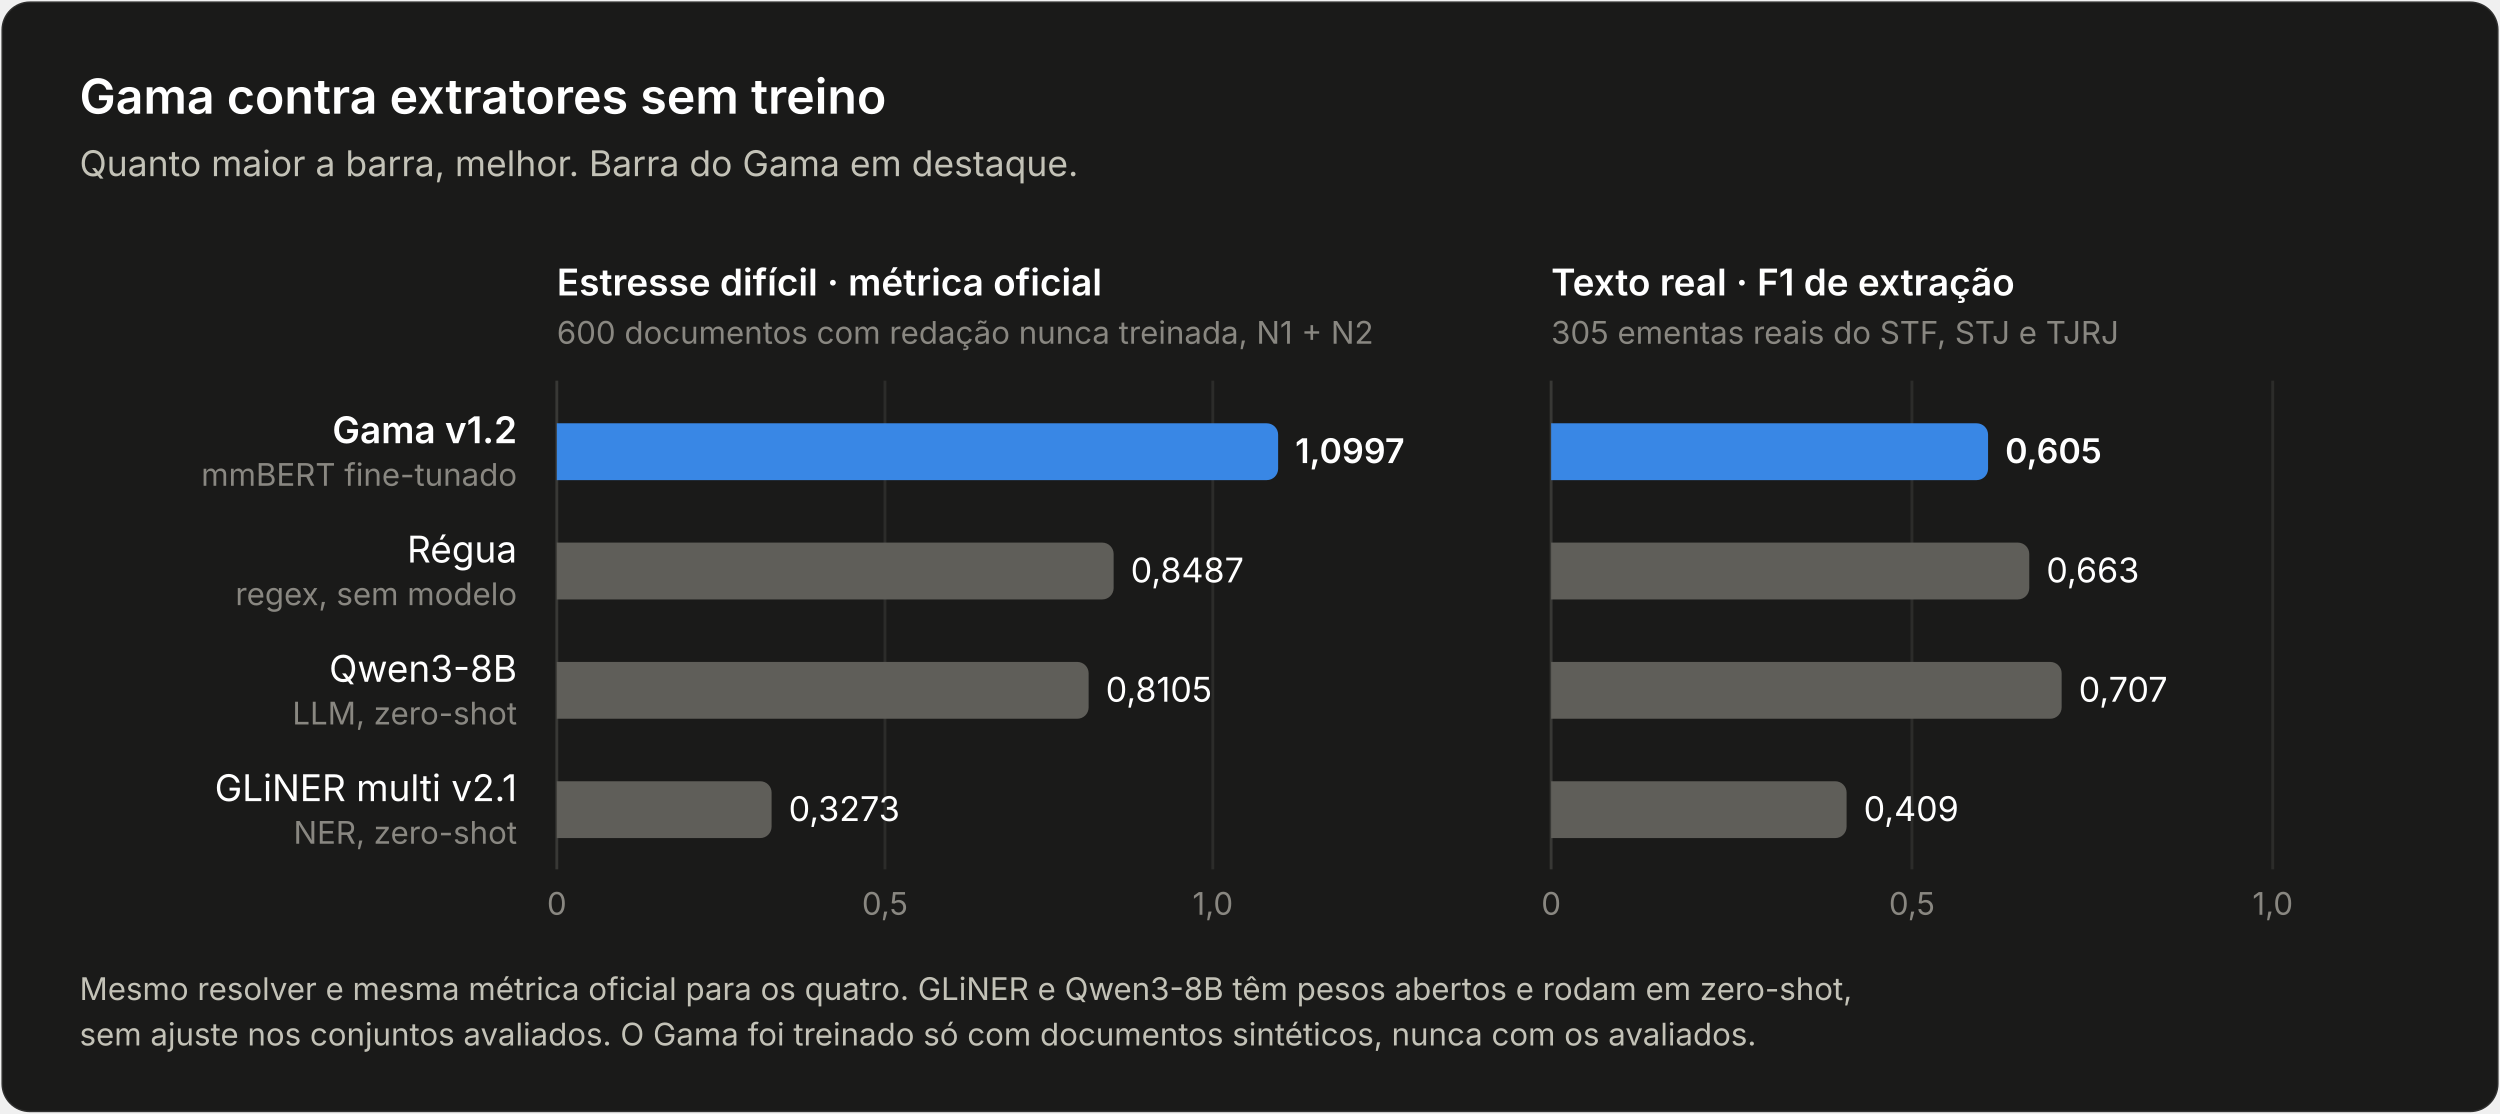
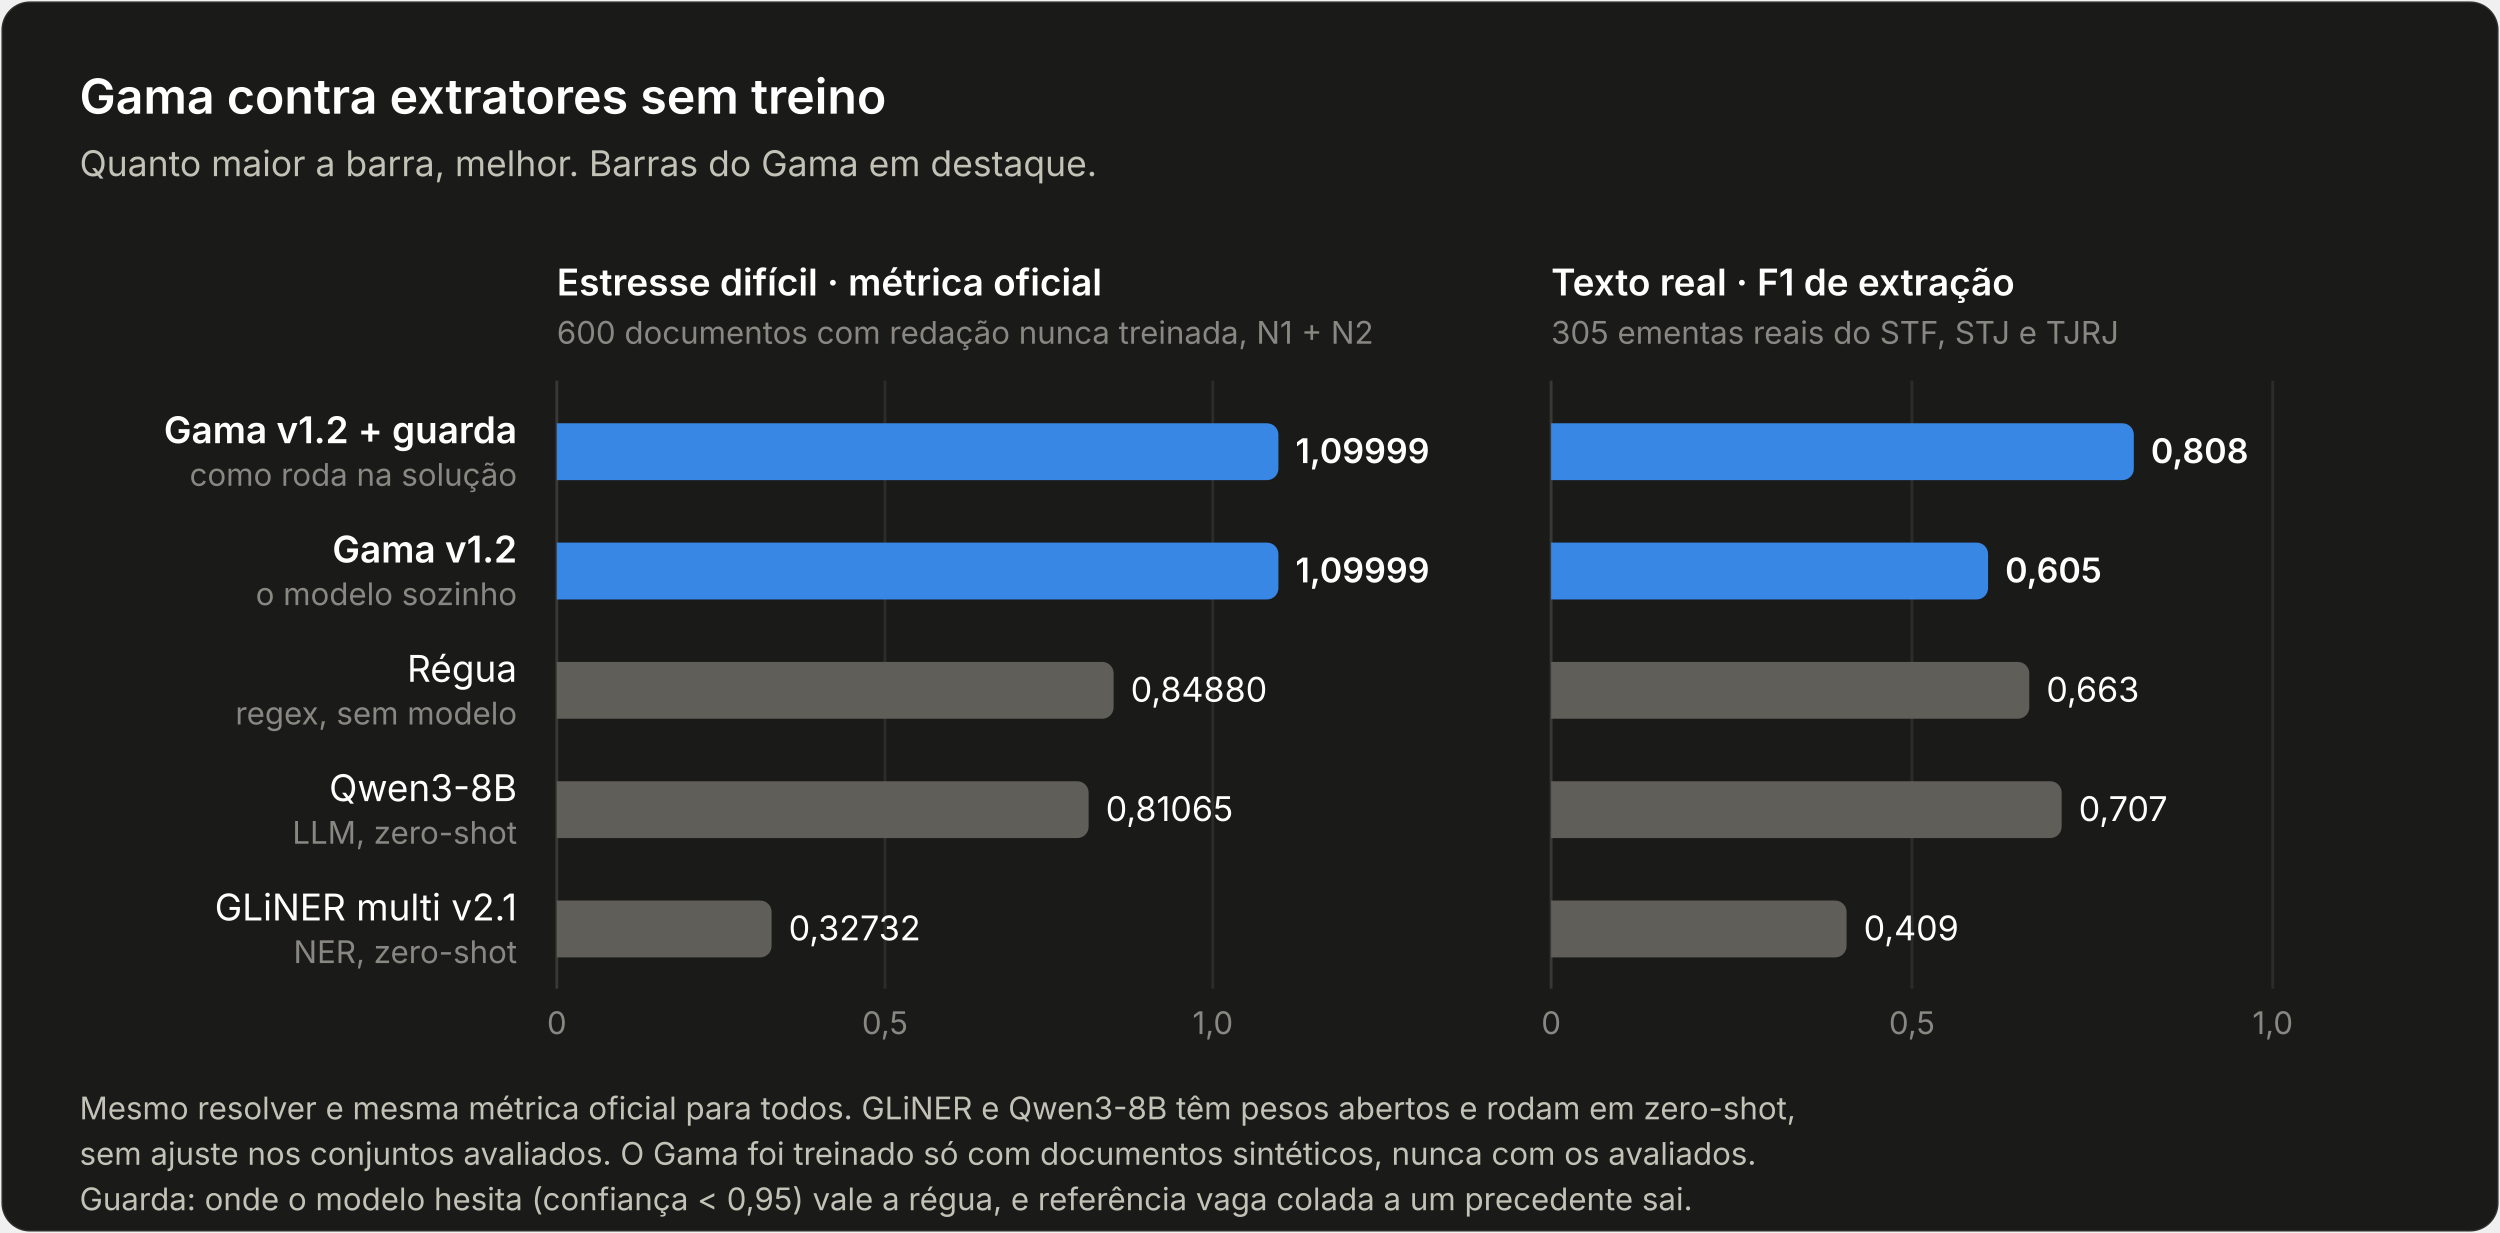
- <svg xmlns="http://www.w3.org/2000/svg" width="880" height="392" viewBox="0 0 880 392" role="img" aria-labelledby="t d" font-family="system-ui, -apple-system, 'Segoe UI', sans-serif">
-   <rect x="0.5" y="0.5" width="879" height="391" rx="10" fill="#1a1a19" stroke="rgba(255,255,255,0.10)" />
+ <svg xmlns="http://www.w3.org/2000/svg" width="880" height="434" viewBox="0 0 880 434" role="img" aria-labelledby="t d" font-family="system-ui, -apple-system, 'Segoe UI', sans-serif">
+   <rect x="0.5" y="0.5" width="879" height="433" rx="10" fill="#1a1a19" stroke="rgba(255,255,255,0.10)" />
  <text x="28" y="40" font-size="17" font-weight="600" fill="#ffffff">Gama contra extratores sem treino</text>
-   <text x="28" y="62" font-size="12.5" fill="#c3c2b7">Quanto maior a barra, melhor. Barra do Gama em destaque.</text>
-   <text x="182" y="156.0" text-anchor="end" font-size="13" font-weight="600" fill="#ffffff">Gama v1.2</text>
-   <text x="182" y="171.0" text-anchor="end" font-size="11" fill="#898781">mmBERT fine-tunado</text>
-   <text x="182" y="198.0" text-anchor="end" font-size="13" font-weight="400" fill="#ffffff">Régua</text>
-   <text x="182" y="213.0" text-anchor="end" font-size="11" fill="#898781">regex, sem modelo</text>
-   <text x="182" y="240.0" text-anchor="end" font-size="13" font-weight="400" fill="#ffffff">Qwen3-8B</text>
-   <text x="182" y="255.0" text-anchor="end" font-size="11" fill="#898781">LLM, zero-shot</text>
-   <text x="182" y="282.0" text-anchor="end" font-size="13" font-weight="400" fill="#ffffff">GLiNER multi v2.1</text>
-   <text x="182" y="297.0" text-anchor="end" font-size="11" fill="#898781">NER, zero-shot</text>
+   <text x="28" y="62" font-size="12.5" fill="#c3c2b7">Quanto maior a barra, melhor. Barras do Gama em destaque.</text>
+   <text x="182" y="156.0" text-anchor="end" font-size="13" font-weight="600" fill="#ffffff">Gama v1.2 + guarda</text>
+   <text x="182" y="171.0" text-anchor="end" font-size="11" fill="#898781">como roda na solução</text>
+   <text x="182" y="198.0" text-anchor="end" font-size="13" font-weight="600" fill="#ffffff">Gama v1.2</text>
+   <text x="182" y="213.0" text-anchor="end" font-size="11" fill="#898781">o modelo sozinho</text>
+   <text x="182" y="240.0" text-anchor="end" font-size="13" font-weight="400" fill="#ffffff">Régua</text>
+   <text x="182" y="255.0" text-anchor="end" font-size="11" fill="#898781">regex, sem modelo</text>
+   <text x="182" y="282.0" text-anchor="end" font-size="13" font-weight="400" fill="#ffffff">Qwen3-8B</text>
+   <text x="182" y="297.0" text-anchor="end" font-size="11" fill="#898781">LLM, zero-shot</text>
+   <text x="182" y="324.0" text-anchor="end" font-size="13" font-weight="400" fill="#ffffff">GLiNER multi v2.1</text>
+   <text x="182" y="339.0" text-anchor="end" font-size="11" fill="#898781">NER, zero-shot</text>
  <text x="196" y="104" font-size="13" font-weight="600" fill="#ffffff">Estresse difícil · métrica oficial</text>
  <text x="196" y="121" font-size="11" fill="#898781">600 documentos com redação nunca treinada, N1 + N2</text>
-   <line x1="196.0" y1="134" x2="196.0" y2="306" stroke="#383835" stroke-width="1" />
-   <text x="196.0" y="322" text-anchor="middle" font-size="11" fill="#898781" style="font-variant-numeric: tabular-nums">0</text>
-   <line x1="311.5" y1="134" x2="311.5" y2="306" stroke="#2c2c2a" stroke-width="1" />
-   <text x="311.5" y="322" text-anchor="middle" font-size="11" fill="#898781" style="font-variant-numeric: tabular-nums">0,5</text>
-   <line x1="426.9" y1="134" x2="426.9" y2="306" stroke="#2c2c2a" stroke-width="1" />
-   <text x="426.9" y="322" text-anchor="middle" font-size="11" fill="#898781" style="font-variant-numeric: tabular-nums">1,0</text>
+   <line x1="196.0" y1="134" x2="196.0" y2="348" stroke="#383835" stroke-width="1" />
+   <text x="196.0" y="364" text-anchor="middle" font-size="11" fill="#898781" style="font-variant-numeric: tabular-nums">0</text>
+   <line x1="311.5" y1="134" x2="311.5" y2="348" stroke="#2c2c2a" stroke-width="1" />
+   <text x="311.5" y="364" text-anchor="middle" font-size="11" fill="#898781" style="font-variant-numeric: tabular-nums">0,5</text>
+   <line x1="426.9" y1="134" x2="426.9" y2="348" stroke="#2c2c2a" stroke-width="1" />
+   <text x="426.9" y="364" text-anchor="middle" font-size="11" fill="#898781" style="font-variant-numeric: tabular-nums">1,0</text>
  <g>
-     <path d="M196.0,149.0 h249.9 a4.0,4.0 0 0 1 4.0,4.0 v12.0 a4.0,4.0 0 0 1 -4.0,4.0 h-249.9 z" fill="#3987e5" />
+     <path d="M196.0,149.0 h250.0 a4.0,4.0 0 0 1 4.0,4.0 v12.0 a4.0,4.0 0 0 1 -4.0,4.0 h-250.0 z" fill="#3987e5" />
  </g>
-   <text x="455.9" y="163.0" font-size="12" font-weight="600" fill="#ffffff" style="font-variant-numeric: tabular-nums">1,0997</text>
+   <text x="456.0" y="163.0" font-size="12" font-weight="600" fill="#ffffff" style="font-variant-numeric: tabular-nums">1,09999</text>
  <g>
-     <path d="M196.0,191.0 h192.0 a4.0,4.0 0 0 1 4.0,4.0 v12.0 a4.0,4.0 0 0 1 -4.0,4.0 h-192.0 z" fill="#5f5e59" />
+     <path d="M196.0,191.0 h250.0 a4.0,4.0 0 0 1 4.0,4.0 v12.0 a4.0,4.0 0 0 1 -4.0,4.0 h-250.0 z" fill="#3987e5" />
  </g>
-   <text x="398.0" y="205.0" font-size="12" font-weight="400" fill="#ffffff" style="font-variant-numeric: tabular-nums">0,8487</text>
+   <text x="456.0" y="205.0" font-size="12" font-weight="600" fill="#ffffff" style="font-variant-numeric: tabular-nums">1,09999</text>
  <g>
-     <path d="M196.0,233.0 h183.2 a4.0,4.0 0 0 1 4.0,4.0 v12.0 a4.0,4.0 0 0 1 -4.0,4.0 h-183.2 z" fill="#5f5e59" />
+     <path d="M196.0,233.0 h192.0 a4.0,4.0 0 0 1 4.0,4.0 v12.0 a4.0,4.0 0 0 1 -4.0,4.0 h-192.0 z" fill="#5f5e59" />
  </g>
-   <text x="389.2" y="247.0" font-size="12" font-weight="400" fill="#ffffff" style="font-variant-numeric: tabular-nums">0,8105</text>
+   <text x="398.0" y="247.0" font-size="12" font-weight="400" fill="#ffffff" style="font-variant-numeric: tabular-nums">0,84880</text>
  <g>
-     <path d="M196.0,275.0 h71.6 a4.0,4.0 0 0 1 4.0,4.0 v12.0 a4.0,4.0 0 0 1 -4.0,4.0 h-71.6 z" fill="#5f5e59" />
+     <path d="M196.0,275.0 h183.2 a4.0,4.0 0 0 1 4.0,4.0 v12.0 a4.0,4.0 0 0 1 -4.0,4.0 h-183.2 z" fill="#5f5e59" />
  </g>
-   <text x="277.6" y="289.0" font-size="12" font-weight="400" fill="#ffffff" style="font-variant-numeric: tabular-nums">0,3273</text>
+   <text x="389.2" y="289.0" font-size="12" font-weight="400" fill="#ffffff" style="font-variant-numeric: tabular-nums">0,81065</text>
+   <g>
+     <path d="M196.0,317.0 h71.6 a4.0,4.0 0 0 1 4.0,4.0 v12.0 a4.0,4.0 0 0 1 -4.0,4.0 h-71.6 z" fill="#5f5e59" />
+   </g>
+   <text x="277.6" y="331.0" font-size="12" font-weight="400" fill="#ffffff" style="font-variant-numeric: tabular-nums">0,32732</text>
  <text x="546" y="104" font-size="13" font-weight="600" fill="#ffffff">Texto real · F1 de extração</text>
  <text x="546" y="121" font-size="11" fill="#898781">305 ementas reais do STF, STJ e TJRJ</text>
-   <line x1="546.0" y1="134" x2="546.0" y2="306" stroke="#383835" stroke-width="1" />
-   <text x="546.0" y="322" text-anchor="middle" font-size="11" fill="#898781" style="font-variant-numeric: tabular-nums">0</text>
-   <line x1="673.0" y1="134" x2="673.0" y2="306" stroke="#2c2c2a" stroke-width="1" />
-   <text x="673.0" y="322" text-anchor="middle" font-size="11" fill="#898781" style="font-variant-numeric: tabular-nums">0,5</text>
-   <line x1="800.0" y1="134" x2="800.0" y2="306" stroke="#2c2c2a" stroke-width="1" />
-   <text x="800.0" y="322" text-anchor="middle" font-size="11" fill="#898781" style="font-variant-numeric: tabular-nums">1,0</text>
+   <line x1="546.0" y1="134" x2="546.0" y2="348" stroke="#383835" stroke-width="1" />
+   <text x="546.0" y="364" text-anchor="middle" font-size="11" fill="#898781" style="font-variant-numeric: tabular-nums">0</text>
+   <line x1="673.0" y1="134" x2="673.0" y2="348" stroke="#2c2c2a" stroke-width="1" />
+   <text x="673.0" y="364" text-anchor="middle" font-size="11" fill="#898781" style="font-variant-numeric: tabular-nums">0,5</text>
+   <line x1="800.0" y1="134" x2="800.0" y2="348" stroke="#2c2c2a" stroke-width="1" />
+   <text x="800.0" y="364" text-anchor="middle" font-size="11" fill="#898781" style="font-variant-numeric: tabular-nums">1,0</text>
  <g>
-     <path d="M546.0,149.0 h149.8 a4.0,4.0 0 0 1 4.0,4.0 v12.0 a4.0,4.0 0 0 1 -4.0,4.0 h-149.8 z" fill="#3987e5" />
+     <path d="M546.0,149.0 h201.1 a4.0,4.0 0 0 1 4.0,4.0 v12.0 a4.0,4.0 0 0 1 -4.0,4.0 h-201.1 z" fill="#3987e5" />
  </g>
-   <text x="705.8" y="163.0" font-size="12" font-weight="600" fill="#ffffff" style="font-variant-numeric: tabular-nums">0,605</text>
+   <text x="757.1" y="163.0" font-size="12" font-weight="600" fill="#ffffff" style="font-variant-numeric: tabular-nums">0,808</text>
  <g>
-     <path d="M546.0,191.0 h164.3 a4.0,4.0 0 0 1 4.0,4.0 v12.0 a4.0,4.0 0 0 1 -4.0,4.0 h-164.3 z" fill="#5f5e59" />
+     <path d="M546.0,191.0 h149.8 a4.0,4.0 0 0 1 4.0,4.0 v12.0 a4.0,4.0 0 0 1 -4.0,4.0 h-149.8 z" fill="#3987e5" />
  </g>
-   <text x="720.3" y="205.0" font-size="12" font-weight="400" fill="#ffffff" style="font-variant-numeric: tabular-nums">0,663</text>
+   <text x="705.8" y="205.0" font-size="12" font-weight="600" fill="#ffffff" style="font-variant-numeric: tabular-nums">0,605</text>
  <g>
-     <path d="M546.0,233.0 h175.7 a4.0,4.0 0 0 1 4.0,4.0 v12.0 a4.0,4.0 0 0 1 -4.0,4.0 h-175.7 z" fill="#5f5e59" />
+     <path d="M546.0,233.0 h164.3 a4.0,4.0 0 0 1 4.0,4.0 v12.0 a4.0,4.0 0 0 1 -4.0,4.0 h-164.3 z" fill="#5f5e59" />
  </g>
-   <text x="731.7" y="247.0" font-size="12" font-weight="400" fill="#ffffff" style="font-variant-numeric: tabular-nums">0,707</text>
+   <text x="720.3" y="247.0" font-size="12" font-weight="400" fill="#ffffff" style="font-variant-numeric: tabular-nums">0,663</text>
  <g>
-     <path d="M546.0,275.0 h100.0 a4.0,4.0 0 0 1 4.0,4.0 v12.0 a4.0,4.0 0 0 1 -4.0,4.0 h-100.0 z" fill="#5f5e59" />
+     <path d="M546.0,275.0 h175.7 a4.0,4.0 0 0 1 4.0,4.0 v12.0 a4.0,4.0 0 0 1 -4.0,4.0 h-175.7 z" fill="#5f5e59" />
  </g>
-   <text x="656.0" y="289.0" font-size="12" font-weight="400" fill="#ffffff" style="font-variant-numeric: tabular-nums">0,409</text>
-   <text x="28" y="352" font-size="11" fill="#c3c2b7">Mesmo resolver e mesma métrica oficial para os quatro. GLiNER e Qwen3-8B têm pesos abertos e rodam em zero-shot,</text>
-   <text x="28" y="368" font-size="11" fill="#c3c2b7">sem ajuste nos conjuntos avaliados. O Gama foi treinado só com documentos sintéticos, nunca com os avaliados.</text>
+   <text x="731.7" y="289.0" font-size="12" font-weight="400" fill="#ffffff" style="font-variant-numeric: tabular-nums">0,707</text>
+   <g>
+     <path d="M546.0,317.0 h100.0 a4.0,4.0 0 0 1 4.0,4.0 v12.0 a4.0,4.0 0 0 1 -4.0,4.0 h-100.0 z" fill="#5f5e59" />
+   </g>
+   <text x="656.0" y="331.0" font-size="12" font-weight="400" fill="#ffffff" style="font-variant-numeric: tabular-nums">0,409</text>
+   <text x="28" y="394" font-size="11" fill="#c3c2b7">Mesmo resolver e mesma métrica oficial para todos. GLiNER e Qwen3-8B têm pesos abertos e rodam em zero-shot,</text>
+   <text x="28" y="410" font-size="11" fill="#c3c2b7">sem ajuste nos conjuntos avaliados. O Gama foi treinado só com documentos sintéticos, nunca com os avaliados.</text>
+   <text x="28" y="426" font-size="11" fill="#c3c2b7">Guarda: onde o modelo hesita (confiança &lt; 0,95) vale a régua, e referência vaga colada a um precedente sai.</text>
</svg>
